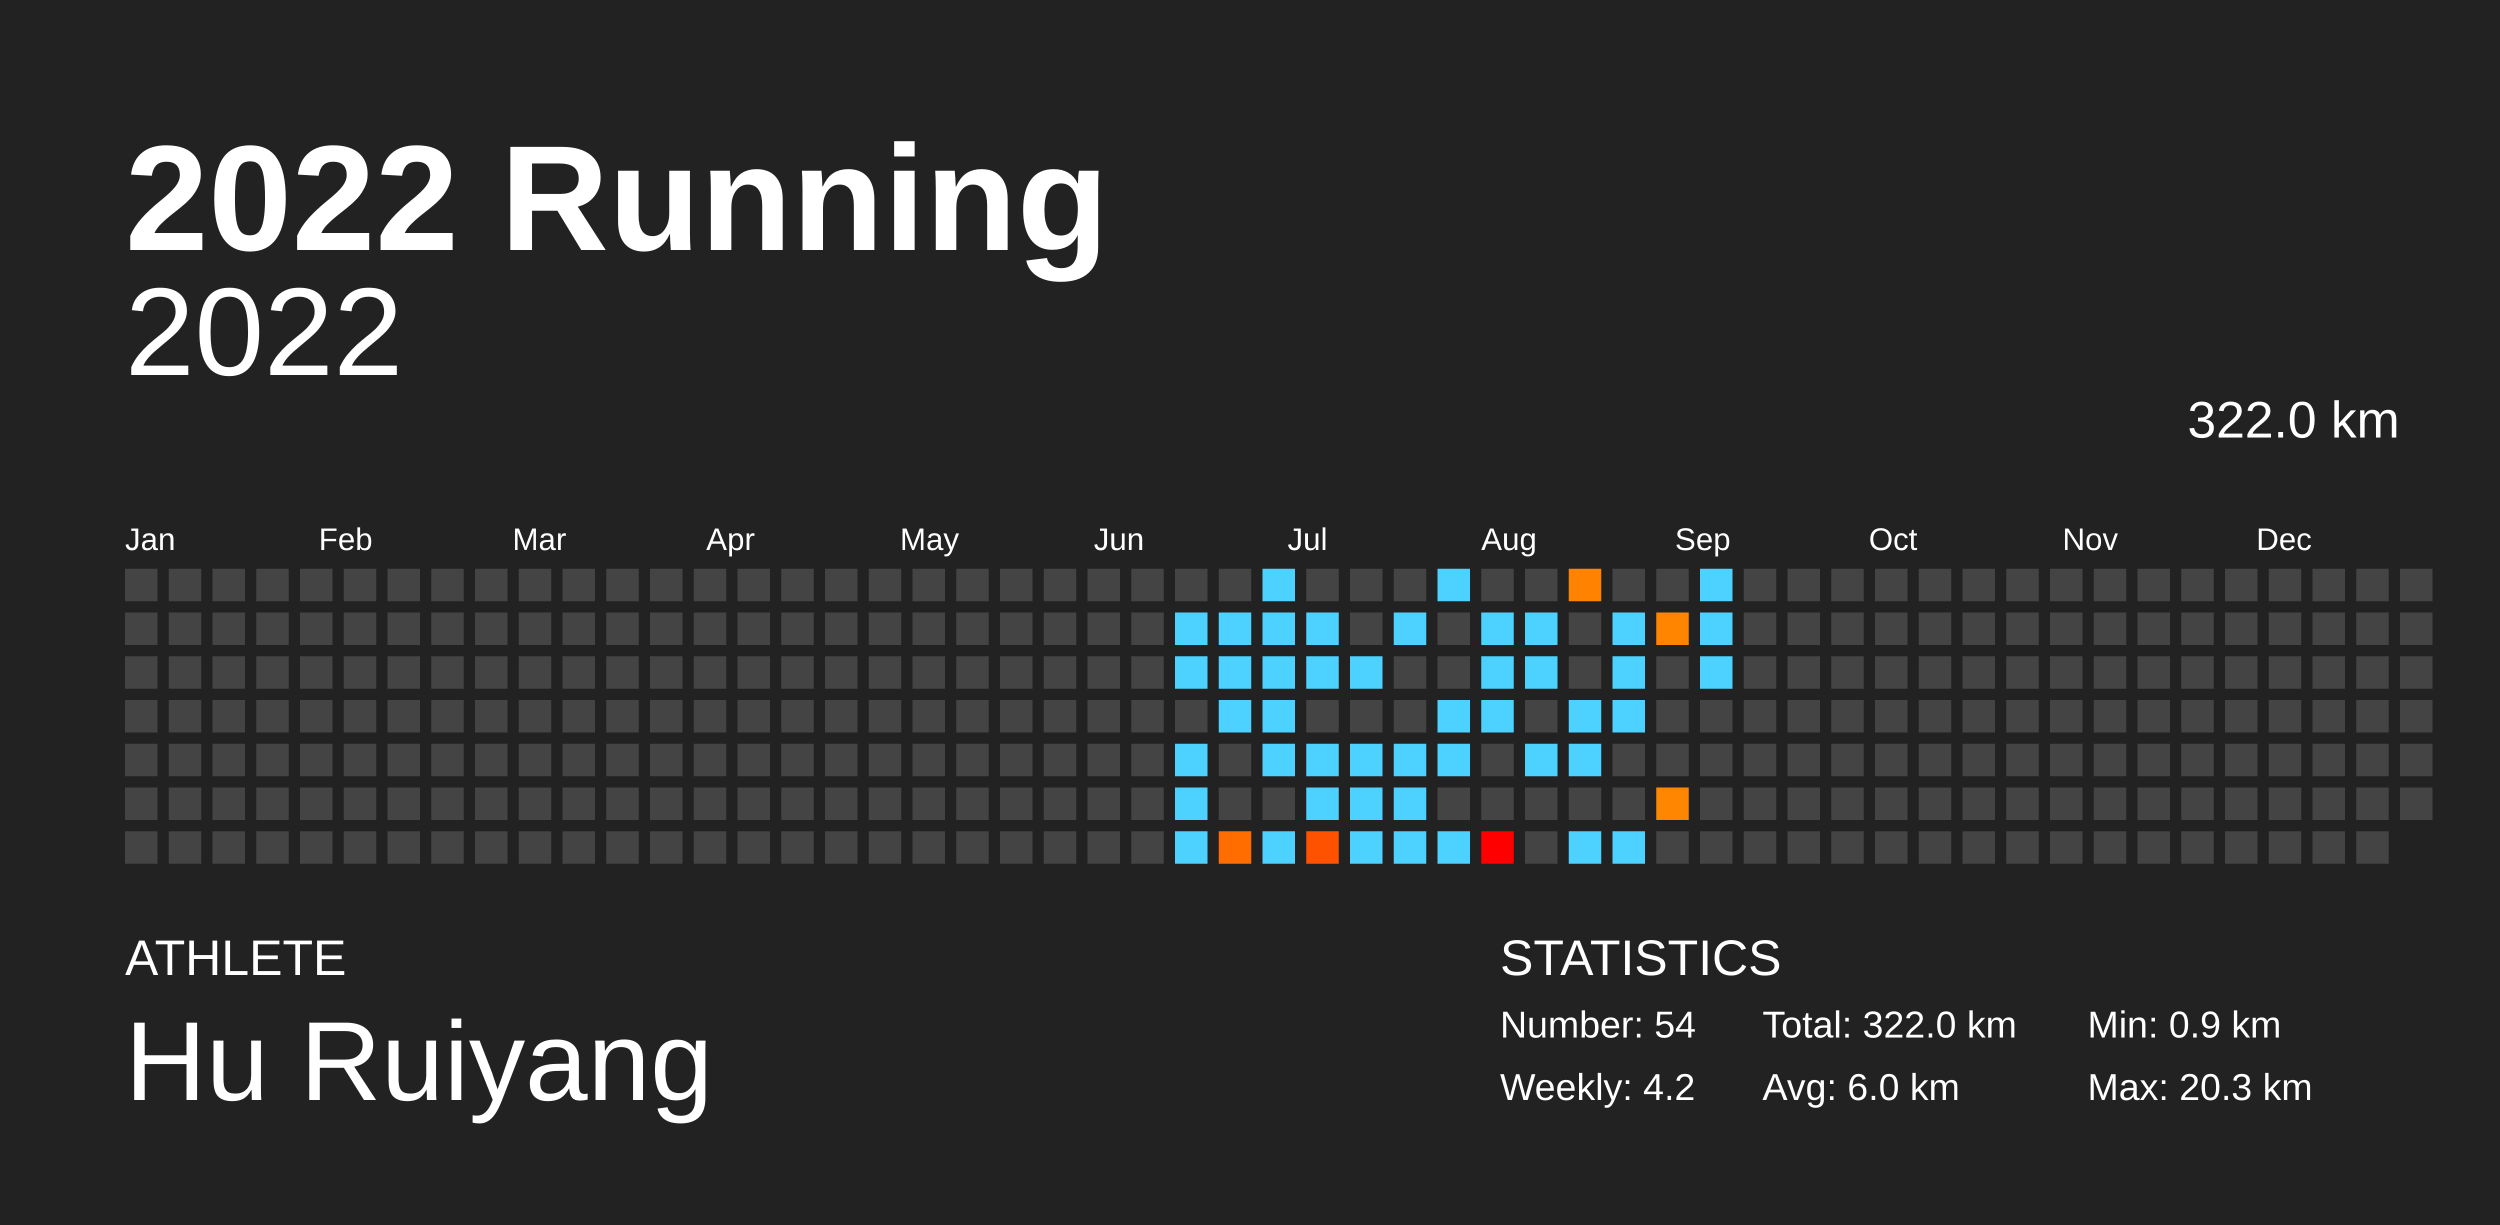
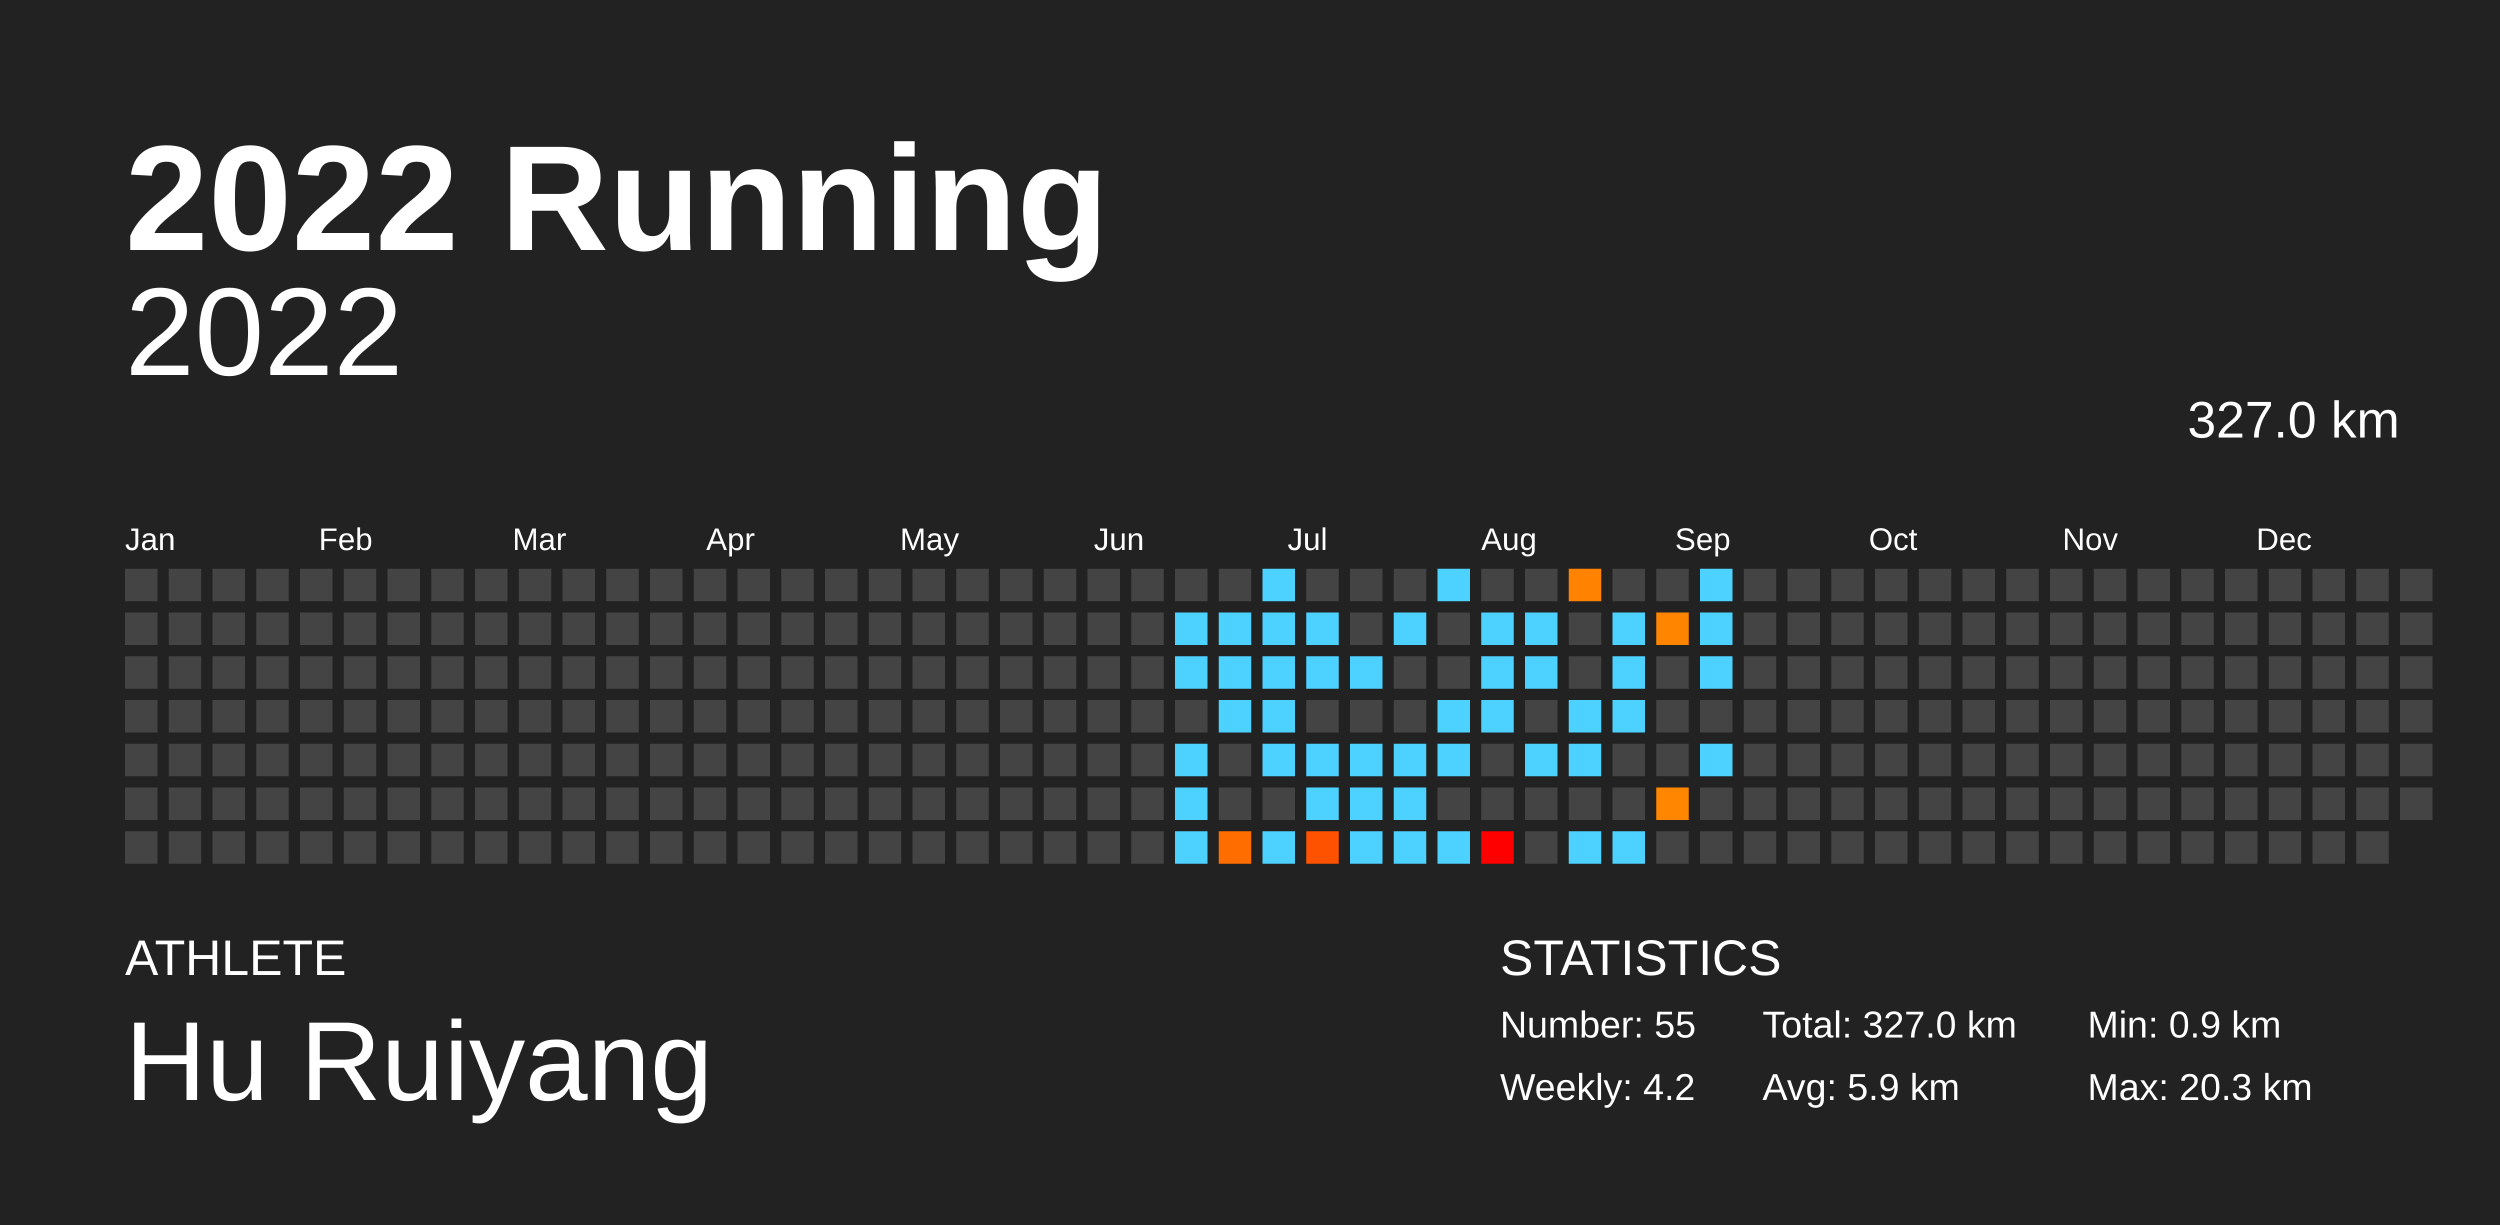
<svg xmlns="http://www.w3.org/2000/svg" baseProfile="full" height="98mm" version="1.1" viewBox="0,0,200,98" width="200mm">
  <defs />
  <rect fill="#222222" height="98" width="200" x="0" y="0" />
  <text fill="#FFFFFF" style="font-size:12px; font-family:Arial; font-weight:bold;" x="10" y="20">2022 Running</text>
  <text fill="#FFFFFF" style="font-size:4px; font-family:Arial" x="10" y="78">ATHLETE</text>
  <text fill="#FFFFFF" style="font-size:9px; font-family:Arial" x="10" y="88">Hu Ruiyang</text>
  <text fill="#FFFFFF" style="font-size:4px; font-family:Arial" x="120" y="78">STATISTICS</text>
-   <text fill="#FFFFFF" style="font-size:3px; font-family:Arial" x="120" y="83">Number: 54</text>
+   <text fill="#FFFFFF" style="font-size:3px; font-family:Arial" x="120" y="83">Number: 55</text>
  <text fill="#FFFFFF" style="font-size:3px; font-family:Arial" x="120" y="88">Weekly: 4.2</text>
-   <text fill="#FFFFFF" style="font-size:3px; font-family:Arial" x="141" y="83">Total: 322.0 km</text>
-   <text fill="#FFFFFF" style="font-size:3px; font-family:Arial" x="141" y="88">Avg: 6.0 km</text>
+   <text fill="#FFFFFF" style="font-size:3px; font-family:Arial" x="141" y="83">Total: 327.0 km</text>
+   <text fill="#FFFFFF" style="font-size:3px; font-family:Arial" x="141" y="88">Avg: 5.9 km</text>
  <text fill="#FFFFFF" style="font-size:3px; font-family:Arial" x="167" y="83">Min: 0.9 km</text>
  <text fill="#FFFFFF" style="font-size:3px; font-family:Arial" x="167" y="88">Max: 20.3 km</text>
  <text alignment-baseline="hanging" fill="#FFFFFF" style="font-size:10.0px; font-family:Arial;" x="10" y="30">2022</text>
-   <text alignment-baseline="hanging" fill="#FFFFFF" style="font-size:4.125px; font-family:Arial;" x="175" y="35">322.0 km</text>
+   <text alignment-baseline="hanging" fill="#FFFFFF" style="font-size:4.125px; font-family:Arial;" x="175" y="35">327.0 km</text>
  <text fill="#FFFFFF" style="font-size:2.5px; font-family:Arial" x="10.0" y="44">Jan</text>
  <text fill="#FFFFFF" style="font-size:2.5px; font-family:Arial" x="25.5" y="44">Feb</text>
  <text fill="#FFFFFF" style="font-size:2.5px; font-family:Arial" x="41.0" y="44">Mar</text>
  <text fill="#FFFFFF" style="font-size:2.5px; font-family:Arial" x="56.5" y="44">Apr</text>
  <text fill="#FFFFFF" style="font-size:2.5px; font-family:Arial" x="72.0" y="44">May</text>
  <text fill="#FFFFFF" style="font-size:2.5px; font-family:Arial" x="87.5" y="44">Jun</text>
  <text fill="#FFFFFF" style="font-size:2.5px; font-family:Arial" x="103.0" y="44">Jul</text>
  <text fill="#FFFFFF" style="font-size:2.5px; font-family:Arial" x="118.5" y="44">Aug</text>
  <text fill="#FFFFFF" style="font-size:2.5px; font-family:Arial" x="134.0" y="44">Sep</text>
  <text fill="#FFFFFF" style="font-size:2.5px; font-family:Arial" x="149.5" y="44">Oct</text>
  <text fill="#FFFFFF" style="font-size:2.5px; font-family:Arial" x="165.0" y="44">Nov</text>
  <text fill="#FFFFFF" style="font-size:2.5px; font-family:Arial" x="180.5" y="44">Dec</text>
  <rect fill="#444444" height="2.6" width="2.6" x="10.0" y="45.5" />
  <rect fill="#444444" height="2.6" width="2.6" x="10.0" y="49.0" />
  <rect fill="#444444" height="2.6" width="2.6" x="10.0" y="52.5" />
  <rect fill="#444444" height="2.6" width="2.6" x="10.0" y="56.0" />
  <rect fill="#444444" height="2.6" width="2.6" x="10.0" y="59.5" />
  <rect fill="#444444" height="2.6" width="2.6" x="10.0" y="63.0" />
  <rect fill="#444444" height="2.6" width="2.6" x="10.0" y="66.5" />
  <rect fill="#444444" height="2.6" width="2.6" x="13.5" y="45.5" />
  <rect fill="#444444" height="2.6" width="2.6" x="13.5" y="49.0" />
  <rect fill="#444444" height="2.6" width="2.6" x="13.5" y="52.5" />
  <rect fill="#444444" height="2.6" width="2.6" x="13.5" y="56.0" />
  <rect fill="#444444" height="2.6" width="2.6" x="13.5" y="59.5" />
  <rect fill="#444444" height="2.6" width="2.6" x="13.5" y="63.0" />
  <rect fill="#444444" height="2.6" width="2.6" x="13.5" y="66.5" />
  <rect fill="#444444" height="2.6" width="2.6" x="17.0" y="45.5" />
  <rect fill="#444444" height="2.6" width="2.6" x="17.0" y="49.0" />
  <rect fill="#444444" height="2.6" width="2.6" x="17.0" y="52.5" />
  <rect fill="#444444" height="2.6" width="2.6" x="17.0" y="56.0" />
  <rect fill="#444444" height="2.6" width="2.6" x="17.0" y="59.5" />
  <rect fill="#444444" height="2.6" width="2.6" x="17.0" y="63.0" />
  <rect fill="#444444" height="2.6" width="2.6" x="17.0" y="66.5" />
  <rect fill="#444444" height="2.6" width="2.6" x="20.5" y="45.5" />
  <rect fill="#444444" height="2.6" width="2.6" x="20.5" y="49.0" />
  <rect fill="#444444" height="2.6" width="2.6" x="20.5" y="52.5" />
  <rect fill="#444444" height="2.6" width="2.6" x="20.5" y="56.0" />
  <rect fill="#444444" height="2.6" width="2.6" x="20.5" y="59.5" />
  <rect fill="#444444" height="2.6" width="2.6" x="20.5" y="63.0" />
  <rect fill="#444444" height="2.6" width="2.6" x="20.5" y="66.5" />
  <rect fill="#444444" height="2.6" width="2.6" x="24.0" y="45.5" />
  <rect fill="#444444" height="2.6" width="2.6" x="24.0" y="49.0" />
  <rect fill="#444444" height="2.6" width="2.6" x="24.0" y="52.5" />
  <rect fill="#444444" height="2.6" width="2.6" x="24.0" y="56.0" />
  <rect fill="#444444" height="2.6" width="2.6" x="24.0" y="59.5" />
  <rect fill="#444444" height="2.6" width="2.6" x="24.0" y="63.0" />
  <rect fill="#444444" height="2.6" width="2.6" x="24.0" y="66.5" />
  <rect fill="#444444" height="2.6" width="2.6" x="27.5" y="45.5" />
  <rect fill="#444444" height="2.6" width="2.6" x="27.5" y="49.0" />
  <rect fill="#444444" height="2.6" width="2.6" x="27.5" y="52.5" />
  <rect fill="#444444" height="2.6" width="2.6" x="27.5" y="56.0" />
  <rect fill="#444444" height="2.6" width="2.6" x="27.5" y="59.5" />
  <rect fill="#444444" height="2.6" width="2.6" x="27.5" y="63.0" />
  <rect fill="#444444" height="2.6" width="2.6" x="27.5" y="66.5" />
  <rect fill="#444444" height="2.6" width="2.6" x="31.0" y="45.5" />
  <rect fill="#444444" height="2.6" width="2.6" x="31.0" y="49.0" />
  <rect fill="#444444" height="2.6" width="2.6" x="31.0" y="52.5" />
  <rect fill="#444444" height="2.6" width="2.6" x="31.0" y="56.0" />
  <rect fill="#444444" height="2.6" width="2.6" x="31.0" y="59.5" />
  <rect fill="#444444" height="2.6" width="2.6" x="31.0" y="63.0" />
  <rect fill="#444444" height="2.6" width="2.6" x="31.0" y="66.5" />
  <rect fill="#444444" height="2.6" width="2.6" x="34.5" y="45.5" />
  <rect fill="#444444" height="2.6" width="2.6" x="34.5" y="49.0" />
  <rect fill="#444444" height="2.6" width="2.6" x="34.5" y="52.5" />
  <rect fill="#444444" height="2.6" width="2.6" x="34.5" y="56.0" />
  <rect fill="#444444" height="2.6" width="2.6" x="34.5" y="59.5" />
  <rect fill="#444444" height="2.6" width="2.6" x="34.5" y="63.0" />
  <rect fill="#444444" height="2.6" width="2.6" x="34.5" y="66.5" />
  <rect fill="#444444" height="2.6" width="2.6" x="38.0" y="45.5" />
  <rect fill="#444444" height="2.6" width="2.6" x="38.0" y="49.0" />
  <rect fill="#444444" height="2.6" width="2.6" x="38.0" y="52.5" />
  <rect fill="#444444" height="2.6" width="2.6" x="38.0" y="56.0" />
  <rect fill="#444444" height="2.6" width="2.6" x="38.0" y="59.5" />
  <rect fill="#444444" height="2.6" width="2.6" x="38.0" y="63.0" />
  <rect fill="#444444" height="2.6" width="2.6" x="38.0" y="66.5" />
  <rect fill="#444444" height="2.6" width="2.6" x="41.5" y="45.5" />
  <rect fill="#444444" height="2.6" width="2.6" x="41.5" y="49.0" />
  <rect fill="#444444" height="2.6" width="2.6" x="41.5" y="52.5" />
  <rect fill="#444444" height="2.6" width="2.6" x="41.5" y="56.0" />
  <rect fill="#444444" height="2.6" width="2.6" x="41.5" y="59.5" />
  <rect fill="#444444" height="2.6" width="2.6" x="41.5" y="63.0" />
  <rect fill="#444444" height="2.6" width="2.6" x="41.5" y="66.5" />
  <rect fill="#444444" height="2.6" width="2.6" x="45.0" y="45.5" />
  <rect fill="#444444" height="2.6" width="2.6" x="45.0" y="49.0" />
  <rect fill="#444444" height="2.6" width="2.6" x="45.0" y="52.5" />
  <rect fill="#444444" height="2.6" width="2.6" x="45.0" y="56.0" />
  <rect fill="#444444" height="2.6" width="2.6" x="45.0" y="59.5" />
  <rect fill="#444444" height="2.6" width="2.6" x="45.0" y="63.0" />
  <rect fill="#444444" height="2.6" width="2.6" x="45.0" y="66.5" />
  <rect fill="#444444" height="2.6" width="2.6" x="48.5" y="45.5" />
  <rect fill="#444444" height="2.6" width="2.6" x="48.5" y="49.0" />
  <rect fill="#444444" height="2.6" width="2.6" x="48.5" y="52.5" />
  <rect fill="#444444" height="2.6" width="2.6" x="48.5" y="56.0" />
  <rect fill="#444444" height="2.6" width="2.6" x="48.5" y="59.5" />
  <rect fill="#444444" height="2.6" width="2.6" x="48.5" y="63.0" />
  <rect fill="#444444" height="2.6" width="2.6" x="48.5" y="66.5" />
  <rect fill="#444444" height="2.6" width="2.6" x="52.0" y="45.5" />
  <rect fill="#444444" height="2.6" width="2.6" x="52.0" y="49.0" />
  <rect fill="#444444" height="2.6" width="2.6" x="52.0" y="52.5" />
  <rect fill="#444444" height="2.6" width="2.6" x="52.0" y="56.0" />
  <rect fill="#444444" height="2.6" width="2.6" x="52.0" y="59.5" />
  <rect fill="#444444" height="2.6" width="2.6" x="52.0" y="63.0" />
  <rect fill="#444444" height="2.6" width="2.6" x="52.0" y="66.5" />
  <rect fill="#444444" height="2.6" width="2.6" x="55.5" y="45.5" />
  <rect fill="#444444" height="2.6" width="2.6" x="55.5" y="49.0" />
  <rect fill="#444444" height="2.6" width="2.6" x="55.5" y="52.5" />
  <rect fill="#444444" height="2.6" width="2.6" x="55.5" y="56.0" />
  <rect fill="#444444" height="2.6" width="2.6" x="55.5" y="59.5" />
  <rect fill="#444444" height="2.6" width="2.6" x="55.5" y="63.0" />
  <rect fill="#444444" height="2.6" width="2.6" x="55.5" y="66.5" />
  <rect fill="#444444" height="2.6" width="2.6" x="59.0" y="45.5" />
  <rect fill="#444444" height="2.6" width="2.6" x="59.0" y="49.0" />
  <rect fill="#444444" height="2.6" width="2.6" x="59.0" y="52.5" />
  <rect fill="#444444" height="2.6" width="2.6" x="59.0" y="56.0" />
  <rect fill="#444444" height="2.6" width="2.6" x="59.0" y="59.5" />
  <rect fill="#444444" height="2.6" width="2.6" x="59.0" y="63.0" />
  <rect fill="#444444" height="2.6" width="2.6" x="59.0" y="66.5" />
  <rect fill="#444444" height="2.6" width="2.6" x="62.5" y="45.5" />
  <rect fill="#444444" height="2.6" width="2.6" x="62.5" y="49.0" />
  <rect fill="#444444" height="2.6" width="2.6" x="62.5" y="52.5" />
  <rect fill="#444444" height="2.6" width="2.6" x="62.5" y="56.0" />
  <rect fill="#444444" height="2.6" width="2.6" x="62.5" y="59.5" />
  <rect fill="#444444" height="2.6" width="2.6" x="62.5" y="63.0" />
  <rect fill="#444444" height="2.6" width="2.6" x="62.5" y="66.5" />
  <rect fill="#444444" height="2.6" width="2.6" x="66.0" y="45.5" />
  <rect fill="#444444" height="2.6" width="2.6" x="66.0" y="49.0" />
  <rect fill="#444444" height="2.6" width="2.6" x="66.0" y="52.5" />
  <rect fill="#444444" height="2.6" width="2.6" x="66.0" y="56.0" />
  <rect fill="#444444" height="2.6" width="2.6" x="66.0" y="59.5" />
  <rect fill="#444444" height="2.6" width="2.6" x="66.0" y="63.0" />
  <rect fill="#444444" height="2.6" width="2.6" x="66.0" y="66.5" />
  <rect fill="#444444" height="2.6" width="2.6" x="69.5" y="45.5" />
  <rect fill="#444444" height="2.6" width="2.6" x="69.5" y="49.0" />
  <rect fill="#444444" height="2.6" width="2.6" x="69.5" y="52.5" />
  <rect fill="#444444" height="2.6" width="2.6" x="69.5" y="56.0" />
  <rect fill="#444444" height="2.6" width="2.6" x="69.5" y="59.5" />
  <rect fill="#444444" height="2.6" width="2.6" x="69.5" y="63.0" />
  <rect fill="#444444" height="2.6" width="2.6" x="69.5" y="66.5" />
  <rect fill="#444444" height="2.6" width="2.6" x="73.0" y="45.5" />
  <rect fill="#444444" height="2.6" width="2.6" x="73.0" y="49.0" />
  <rect fill="#444444" height="2.6" width="2.6" x="73.0" y="52.5" />
  <rect fill="#444444" height="2.6" width="2.6" x="73.0" y="56.0" />
  <rect fill="#444444" height="2.6" width="2.6" x="73.0" y="59.5" />
  <rect fill="#444444" height="2.6" width="2.6" x="73.0" y="63.0" />
  <rect fill="#444444" height="2.6" width="2.6" x="73.0" y="66.5" />
  <rect fill="#444444" height="2.6" width="2.6" x="76.5" y="45.5" />
  <rect fill="#444444" height="2.6" width="2.6" x="76.5" y="49.0" />
  <rect fill="#444444" height="2.6" width="2.6" x="76.5" y="52.5" />
  <rect fill="#444444" height="2.6" width="2.6" x="76.5" y="56.0" />
  <rect fill="#444444" height="2.6" width="2.6" x="76.5" y="59.5" />
  <rect fill="#444444" height="2.6" width="2.6" x="76.5" y="63.0" />
  <rect fill="#444444" height="2.6" width="2.6" x="76.5" y="66.5" />
  <rect fill="#444444" height="2.6" width="2.6" x="80.0" y="45.5" />
  <rect fill="#444444" height="2.6" width="2.6" x="80.0" y="49.0" />
  <rect fill="#444444" height="2.6" width="2.6" x="80.0" y="52.5" />
  <rect fill="#444444" height="2.6" width="2.6" x="80.0" y="56.0" />
  <rect fill="#444444" height="2.6" width="2.6" x="80.0" y="59.5" />
  <rect fill="#444444" height="2.6" width="2.6" x="80.0" y="63.0" />
  <rect fill="#444444" height="2.6" width="2.6" x="80.0" y="66.5" />
  <rect fill="#444444" height="2.6" width="2.6" x="83.5" y="45.5" />
  <rect fill="#444444" height="2.6" width="2.6" x="83.5" y="49.0" />
  <rect fill="#444444" height="2.6" width="2.6" x="83.5" y="52.5" />
  <rect fill="#444444" height="2.6" width="2.6" x="83.5" y="56.0" />
  <rect fill="#444444" height="2.6" width="2.6" x="83.5" y="59.5" />
  <rect fill="#444444" height="2.6" width="2.6" x="83.5" y="63.0" />
  <rect fill="#444444" height="2.6" width="2.6" x="83.5" y="66.5" />
  <rect fill="#444444" height="2.6" width="2.6" x="87.0" y="45.5" />
  <rect fill="#444444" height="2.6" width="2.6" x="87.0" y="49.0" />
  <rect fill="#444444" height="2.6" width="2.6" x="87.0" y="52.5" />
  <rect fill="#444444" height="2.6" width="2.6" x="87.0" y="56.0" />
  <rect fill="#444444" height="2.6" width="2.6" x="87.0" y="59.5" />
  <rect fill="#444444" height="2.6" width="2.6" x="87.0" y="63.0" />
  <rect fill="#444444" height="2.6" width="2.6" x="87.0" y="66.5" />
  <rect fill="#444444" height="2.6" width="2.6" x="90.5" y="45.5" />
  <rect fill="#444444" height="2.6" width="2.6" x="90.5" y="49.0" />
  <rect fill="#444444" height="2.6" width="2.6" x="90.5" y="52.5" />
  <rect fill="#444444" height="2.6" width="2.6" x="90.5" y="56.0" />
  <rect fill="#444444" height="2.6" width="2.6" x="90.5" y="59.5" />
  <rect fill="#444444" height="2.6" width="2.6" x="90.5" y="63.0" />
  <rect fill="#444444" height="2.6" width="2.6" x="90.5" y="66.5" />
  <rect fill="#444444" height="2.6" width="2.6" x="94.0" y="45.5" />
  <rect fill="#4dd2ff" height="2.6" width="2.6" x="94.0" y="49.0" />
  <rect fill="#4dd2ff" height="2.6" width="2.6" x="94.0" y="52.5" />
  <rect fill="#444444" height="2.6" width="2.6" x="94.0" y="56.0" />
  <rect fill="#4dd2ff" height="2.6" width="2.6" x="94.0" y="59.5" />
  <rect fill="#4dd2ff" height="2.6" width="2.6" x="94.0" y="63.0" />
  <rect fill="#4dd2ff" height="2.6" width="2.6" x="94.0" y="66.5" />
  <rect fill="#444444" height="2.6" width="2.6" x="97.5" y="45.5" />
  <rect fill="#4dd2ff" height="2.6" width="2.6" x="97.5" y="49.0" />
  <rect fill="#4dd2ff" height="2.6" width="2.6" x="97.5" y="52.5" />
  <rect fill="#4dd2ff" height="2.6" width="2.6" x="97.5" y="56.0" />
  <rect fill="#444444" height="2.6" width="2.6" x="97.5" y="59.5" />
  <rect fill="#444444" height="2.6" width="2.6" x="97.5" y="63.0" />
  <rect fill="#ff6d00" height="2.6" width="2.6" x="97.5" y="66.5" />
  <rect fill="#4dd2ff" height="2.6" width="2.6" x="101.0" y="45.5" />
  <rect fill="#4dd2ff" height="2.6" width="2.6" x="101.0" y="49.0" />
  <rect fill="#4dd2ff" height="2.6" width="2.6" x="101.0" y="52.5" />
  <rect fill="#4dd2ff" height="2.6" width="2.6" x="101.0" y="56.0" />
  <rect fill="#4dd2ff" height="2.6" width="2.6" x="101.0" y="59.5" />
  <rect fill="#444444" height="2.6" width="2.6" x="101.0" y="63.0" />
  <rect fill="#4dd2ff" height="2.6" width="2.6" x="101.0" y="66.5" />
  <rect fill="#444444" height="2.6" width="2.6" x="104.5" y="45.5" />
  <rect fill="#4dd2ff" height="2.6" width="2.6" x="104.5" y="49.0" />
  <rect fill="#4dd2ff" height="2.6" width="2.6" x="104.5" y="52.5" />
  <rect fill="#444444" height="2.6" width="2.6" x="104.5" y="56.0" />
  <rect fill="#4dd2ff" height="2.6" width="2.6" x="104.5" y="59.5" />
  <rect fill="#4dd2ff" height="2.6" width="2.6" x="104.5" y="63.0" />
  <rect fill="#ff5200" height="2.6" width="2.6" x="104.5" y="66.5" />
  <rect fill="#444444" height="2.6" width="2.6" x="108.0" y="45.5" />
  <rect fill="#444444" height="2.6" width="2.6" x="108.0" y="49.0" />
  <rect fill="#4dd2ff" height="2.6" width="2.6" x="108.0" y="52.5" />
  <rect fill="#444444" height="2.6" width="2.6" x="108.0" y="56.0" />
  <rect fill="#4dd2ff" height="2.6" width="2.6" x="108.0" y="59.5" />
  <rect fill="#4dd2ff" height="2.6" width="2.6" x="108.0" y="63.0" />
  <rect fill="#4dd2ff" height="2.6" width="2.6" x="108.0" y="66.5" />
  <rect fill="#444444" height="2.6" width="2.6" x="111.5" y="45.5" />
  <rect fill="#4dd2ff" height="2.6" width="2.6" x="111.5" y="49.0" />
  <rect fill="#444444" height="2.6" width="2.6" x="111.5" y="52.5" />
  <rect fill="#444444" height="2.6" width="2.6" x="111.5" y="56.0" />
  <rect fill="#4dd2ff" height="2.6" width="2.6" x="111.5" y="59.5" />
  <rect fill="#4dd2ff" height="2.6" width="2.6" x="111.5" y="63.0" />
  <rect fill="#4dd2ff" height="2.6" width="2.6" x="111.5" y="66.5" />
  <rect fill="#4dd2ff" height="2.6" width="2.6" x="115.0" y="45.5" />
  <rect fill="#444444" height="2.6" width="2.6" x="115.0" y="49.0" />
  <rect fill="#444444" height="2.6" width="2.6" x="115.0" y="52.5" />
  <rect fill="#4dd2ff" height="2.6" width="2.6" x="115.0" y="56.0" />
  <rect fill="#4dd2ff" height="2.6" width="2.6" x="115.0" y="59.5" />
  <rect fill="#444444" height="2.6" width="2.6" x="115.0" y="63.0" />
  <rect fill="#4dd2ff" height="2.6" width="2.6" x="115.0" y="66.5" />
  <rect fill="#444444" height="2.6" width="2.6" x="118.5" y="45.5" />
  <rect fill="#4dd2ff" height="2.6" width="2.6" x="118.5" y="49.0" />
  <rect fill="#4dd2ff" height="2.6" width="2.6" x="118.5" y="52.5" />
  <rect fill="#4dd2ff" height="2.6" width="2.6" x="118.5" y="56.0" />
  <rect fill="#444444" height="2.6" width="2.6" x="118.5" y="59.5" />
  <rect fill="#444444" height="2.6" width="2.6" x="118.5" y="63.0" />
  <rect fill="red" height="2.6" width="2.6" x="118.5" y="66.5" />
  <rect fill="#444444" height="2.6" width="2.6" x="122.0" y="45.5" />
  <rect fill="#4dd2ff" height="2.6" width="2.6" x="122.0" y="49.0" />
  <rect fill="#4dd2ff" height="2.6" width="2.6" x="122.0" y="52.5" />
  <rect fill="#444444" height="2.6" width="2.6" x="122.0" y="56.0" />
  <rect fill="#4dd2ff" height="2.6" width="2.6" x="122.0" y="59.5" />
  <rect fill="#444444" height="2.6" width="2.6" x="122.0" y="63.0" />
  <rect fill="#444444" height="2.6" width="2.6" x="122.0" y="66.5" />
  <rect fill="#ff8300" height="2.6" width="2.6" x="125.5" y="45.5" />
  <rect fill="#444444" height="2.6" width="2.6" x="125.5" y="49.0" />
  <rect fill="#444444" height="2.6" width="2.6" x="125.5" y="52.5" />
  <rect fill="#4dd2ff" height="2.6" width="2.6" x="125.5" y="56.0" />
  <rect fill="#4dd2ff" height="2.6" width="2.6" x="125.5" y="59.5" />
  <rect fill="#444444" height="2.6" width="2.6" x="125.5" y="63.0" />
  <rect fill="#4dd2ff" height="2.6" width="2.6" x="125.5" y="66.5" />
  <rect fill="#444444" height="2.6" width="2.6" x="129.0" y="45.5" />
  <rect fill="#4dd2ff" height="2.6" width="2.6" x="129.0" y="49.0" />
  <rect fill="#4dd2ff" height="2.6" width="2.6" x="129.0" y="52.5" />
  <rect fill="#4dd2ff" height="2.6" width="2.6" x="129.0" y="56.0" />
  <rect fill="#444444" height="2.6" width="2.6" x="129.0" y="59.5" />
  <rect fill="#444444" height="2.6" width="2.6" x="129.0" y="63.0" />
  <rect fill="#4dd2ff" height="2.6" width="2.6" x="129.0" y="66.5" />
  <rect fill="#444444" height="2.6" width="2.6" x="132.5" y="45.5" />
  <rect fill="#ff8500" height="2.6" width="2.6" x="132.5" y="49.0" />
  <rect fill="#444444" height="2.6" width="2.6" x="132.5" y="52.5" />
  <rect fill="#444444" height="2.6" width="2.6" x="132.5" y="56.0" />
  <rect fill="#444444" height="2.6" width="2.6" x="132.5" y="59.5" />
  <rect fill="#ff8600" height="2.6" width="2.6" x="132.5" y="63.0" />
  <rect fill="#444444" height="2.6" width="2.6" x="132.5" y="66.5" />
  <rect fill="#4dd2ff" height="2.6" width="2.6" x="136.0" y="45.5" />
  <rect fill="#4dd2ff" height="2.6" width="2.6" x="136.0" y="49.0" />
  <rect fill="#4dd2ff" height="2.6" width="2.6" x="136.0" y="52.5" />
  <rect fill="#444444" height="2.6" width="2.6" x="136.0" y="56.0" />
-   <rect fill="#444444" height="2.6" width="2.6" x="136.0" y="59.5" />
+   <rect fill="#4dd2ff" height="2.6" width="2.6" x="136.0" y="59.5" />
  <rect fill="#444444" height="2.6" width="2.6" x="136.0" y="63.0" />
  <rect fill="#444444" height="2.6" width="2.6" x="136.0" y="66.5" />
  <rect fill="#444444" height="2.6" width="2.6" x="139.5" y="45.5" />
  <rect fill="#444444" height="2.6" width="2.6" x="139.5" y="49.0" />
  <rect fill="#444444" height="2.6" width="2.6" x="139.5" y="52.5" />
  <rect fill="#444444" height="2.6" width="2.6" x="139.5" y="56.0" />
  <rect fill="#444444" height="2.6" width="2.6" x="139.5" y="59.5" />
  <rect fill="#444444" height="2.6" width="2.6" x="139.5" y="63.0" />
  <rect fill="#444444" height="2.6" width="2.6" x="139.5" y="66.5" />
  <rect fill="#444444" height="2.6" width="2.6" x="143.0" y="45.5" />
  <rect fill="#444444" height="2.6" width="2.6" x="143.0" y="49.0" />
  <rect fill="#444444" height="2.6" width="2.6" x="143.0" y="52.5" />
  <rect fill="#444444" height="2.6" width="2.6" x="143.0" y="56.0" />
  <rect fill="#444444" height="2.6" width="2.6" x="143.0" y="59.5" />
  <rect fill="#444444" height="2.6" width="2.6" x="143.0" y="63.0" />
  <rect fill="#444444" height="2.6" width="2.6" x="143.0" y="66.5" />
  <rect fill="#444444" height="2.6" width="2.6" x="146.5" y="45.5" />
  <rect fill="#444444" height="2.6" width="2.6" x="146.5" y="49.0" />
  <rect fill="#444444" height="2.6" width="2.6" x="146.5" y="52.5" />
  <rect fill="#444444" height="2.6" width="2.6" x="146.5" y="56.0" />
  <rect fill="#444444" height="2.6" width="2.6" x="146.5" y="59.5" />
  <rect fill="#444444" height="2.6" width="2.6" x="146.5" y="63.0" />
  <rect fill="#444444" height="2.6" width="2.6" x="146.5" y="66.5" />
  <rect fill="#444444" height="2.6" width="2.6" x="150.0" y="45.5" />
  <rect fill="#444444" height="2.6" width="2.6" x="150.0" y="49.0" />
  <rect fill="#444444" height="2.6" width="2.6" x="150.0" y="52.5" />
  <rect fill="#444444" height="2.6" width="2.6" x="150.0" y="56.0" />
  <rect fill="#444444" height="2.6" width="2.6" x="150.0" y="59.5" />
  <rect fill="#444444" height="2.6" width="2.6" x="150.0" y="63.0" />
  <rect fill="#444444" height="2.6" width="2.6" x="150.0" y="66.5" />
  <rect fill="#444444" height="2.6" width="2.6" x="153.5" y="45.5" />
  <rect fill="#444444" height="2.6" width="2.6" x="153.5" y="49.0" />
  <rect fill="#444444" height="2.6" width="2.6" x="153.5" y="52.5" />
  <rect fill="#444444" height="2.6" width="2.6" x="153.5" y="56.0" />
  <rect fill="#444444" height="2.6" width="2.6" x="153.5" y="59.5" />
  <rect fill="#444444" height="2.6" width="2.6" x="153.5" y="63.0" />
  <rect fill="#444444" height="2.6" width="2.6" x="153.5" y="66.5" />
  <rect fill="#444444" height="2.6" width="2.6" x="157.0" y="45.5" />
  <rect fill="#444444" height="2.6" width="2.6" x="157.0" y="49.0" />
  <rect fill="#444444" height="2.6" width="2.6" x="157.0" y="52.5" />
  <rect fill="#444444" height="2.6" width="2.6" x="157.0" y="56.0" />
  <rect fill="#444444" height="2.6" width="2.6" x="157.0" y="59.5" />
  <rect fill="#444444" height="2.6" width="2.6" x="157.0" y="63.0" />
  <rect fill="#444444" height="2.6" width="2.6" x="157.0" y="66.5" />
  <rect fill="#444444" height="2.6" width="2.6" x="160.5" y="45.5" />
  <rect fill="#444444" height="2.6" width="2.6" x="160.5" y="49.0" />
  <rect fill="#444444" height="2.6" width="2.6" x="160.5" y="52.5" />
  <rect fill="#444444" height="2.6" width="2.6" x="160.5" y="56.0" />
  <rect fill="#444444" height="2.6" width="2.6" x="160.5" y="59.5" />
  <rect fill="#444444" height="2.6" width="2.6" x="160.5" y="63.0" />
  <rect fill="#444444" height="2.6" width="2.6" x="160.5" y="66.5" />
  <rect fill="#444444" height="2.6" width="2.6" x="164.0" y="45.5" />
  <rect fill="#444444" height="2.6" width="2.6" x="164.0" y="49.0" />
  <rect fill="#444444" height="2.6" width="2.6" x="164.0" y="52.5" />
  <rect fill="#444444" height="2.6" width="2.6" x="164.0" y="56.0" />
  <rect fill="#444444" height="2.6" width="2.6" x="164.0" y="59.5" />
  <rect fill="#444444" height="2.6" width="2.6" x="164.0" y="63.0" />
  <rect fill="#444444" height="2.6" width="2.6" x="164.0" y="66.5" />
  <rect fill="#444444" height="2.6" width="2.6" x="167.5" y="45.5" />
  <rect fill="#444444" height="2.6" width="2.6" x="167.5" y="49.0" />
  <rect fill="#444444" height="2.6" width="2.6" x="167.5" y="52.5" />
  <rect fill="#444444" height="2.6" width="2.6" x="167.5" y="56.0" />
  <rect fill="#444444" height="2.6" width="2.6" x="167.5" y="59.5" />
  <rect fill="#444444" height="2.6" width="2.6" x="167.5" y="63.0" />
  <rect fill="#444444" height="2.6" width="2.6" x="167.5" y="66.5" />
  <rect fill="#444444" height="2.6" width="2.6" x="171.0" y="45.5" />
  <rect fill="#444444" height="2.6" width="2.6" x="171.0" y="49.0" />
  <rect fill="#444444" height="2.6" width="2.6" x="171.0" y="52.5" />
  <rect fill="#444444" height="2.6" width="2.6" x="171.0" y="56.0" />
  <rect fill="#444444" height="2.6" width="2.6" x="171.0" y="59.5" />
  <rect fill="#444444" height="2.6" width="2.6" x="171.0" y="63.0" />
  <rect fill="#444444" height="2.6" width="2.6" x="171.0" y="66.5" />
  <rect fill="#444444" height="2.6" width="2.6" x="174.5" y="45.5" />
  <rect fill="#444444" height="2.6" width="2.6" x="174.5" y="49.0" />
  <rect fill="#444444" height="2.6" width="2.6" x="174.5" y="52.5" />
  <rect fill="#444444" height="2.6" width="2.6" x="174.5" y="56.0" />
  <rect fill="#444444" height="2.6" width="2.6" x="174.5" y="59.5" />
  <rect fill="#444444" height="2.6" width="2.6" x="174.5" y="63.0" />
  <rect fill="#444444" height="2.6" width="2.6" x="174.5" y="66.5" />
  <rect fill="#444444" height="2.6" width="2.6" x="178.0" y="45.5" />
  <rect fill="#444444" height="2.6" width="2.6" x="178.0" y="49.0" />
  <rect fill="#444444" height="2.6" width="2.6" x="178.0" y="52.5" />
  <rect fill="#444444" height="2.6" width="2.6" x="178.0" y="56.0" />
  <rect fill="#444444" height="2.6" width="2.6" x="178.0" y="59.5" />
  <rect fill="#444444" height="2.6" width="2.6" x="178.0" y="63.0" />
  <rect fill="#444444" height="2.6" width="2.6" x="178.0" y="66.5" />
  <rect fill="#444444" height="2.6" width="2.6" x="181.5" y="45.5" />
  <rect fill="#444444" height="2.6" width="2.6" x="181.5" y="49.0" />
  <rect fill="#444444" height="2.6" width="2.6" x="181.5" y="52.5" />
  <rect fill="#444444" height="2.6" width="2.6" x="181.5" y="56.0" />
  <rect fill="#444444" height="2.6" width="2.6" x="181.5" y="59.5" />
  <rect fill="#444444" height="2.6" width="2.6" x="181.5" y="63.0" />
  <rect fill="#444444" height="2.6" width="2.6" x="181.5" y="66.5" />
  <rect fill="#444444" height="2.6" width="2.6" x="185.0" y="45.5" />
  <rect fill="#444444" height="2.6" width="2.6" x="185.0" y="49.0" />
  <rect fill="#444444" height="2.6" width="2.6" x="185.0" y="52.5" />
  <rect fill="#444444" height="2.6" width="2.6" x="185.0" y="56.0" />
  <rect fill="#444444" height="2.6" width="2.6" x="185.0" y="59.5" />
  <rect fill="#444444" height="2.6" width="2.6" x="185.0" y="63.0" />
  <rect fill="#444444" height="2.6" width="2.6" x="185.0" y="66.5" />
  <rect fill="#444444" height="2.6" width="2.6" x="188.5" y="45.5" />
  <rect fill="#444444" height="2.6" width="2.6" x="188.5" y="49.0" />
  <rect fill="#444444" height="2.6" width="2.6" x="188.5" y="52.5" />
  <rect fill="#444444" height="2.6" width="2.6" x="188.5" y="56.0" />
  <rect fill="#444444" height="2.6" width="2.6" x="188.5" y="59.5" />
  <rect fill="#444444" height="2.6" width="2.6" x="188.5" y="63.0" />
  <rect fill="#444444" height="2.6" width="2.6" x="188.5" y="66.5" />
  <rect fill="#444444" height="2.6" width="2.6" x="192.0" y="45.5" />
  <rect fill="#444444" height="2.6" width="2.6" x="192.0" y="49.0" />
  <rect fill="#444444" height="2.6" width="2.6" x="192.0" y="52.5" />
  <rect fill="#444444" height="2.6" width="2.6" x="192.0" y="56.0" />
  <rect fill="#444444" height="2.6" width="2.6" x="192.0" y="59.5" />
  <rect fill="#444444" height="2.6" width="2.6" x="192.0" y="63.0" />
</svg>
